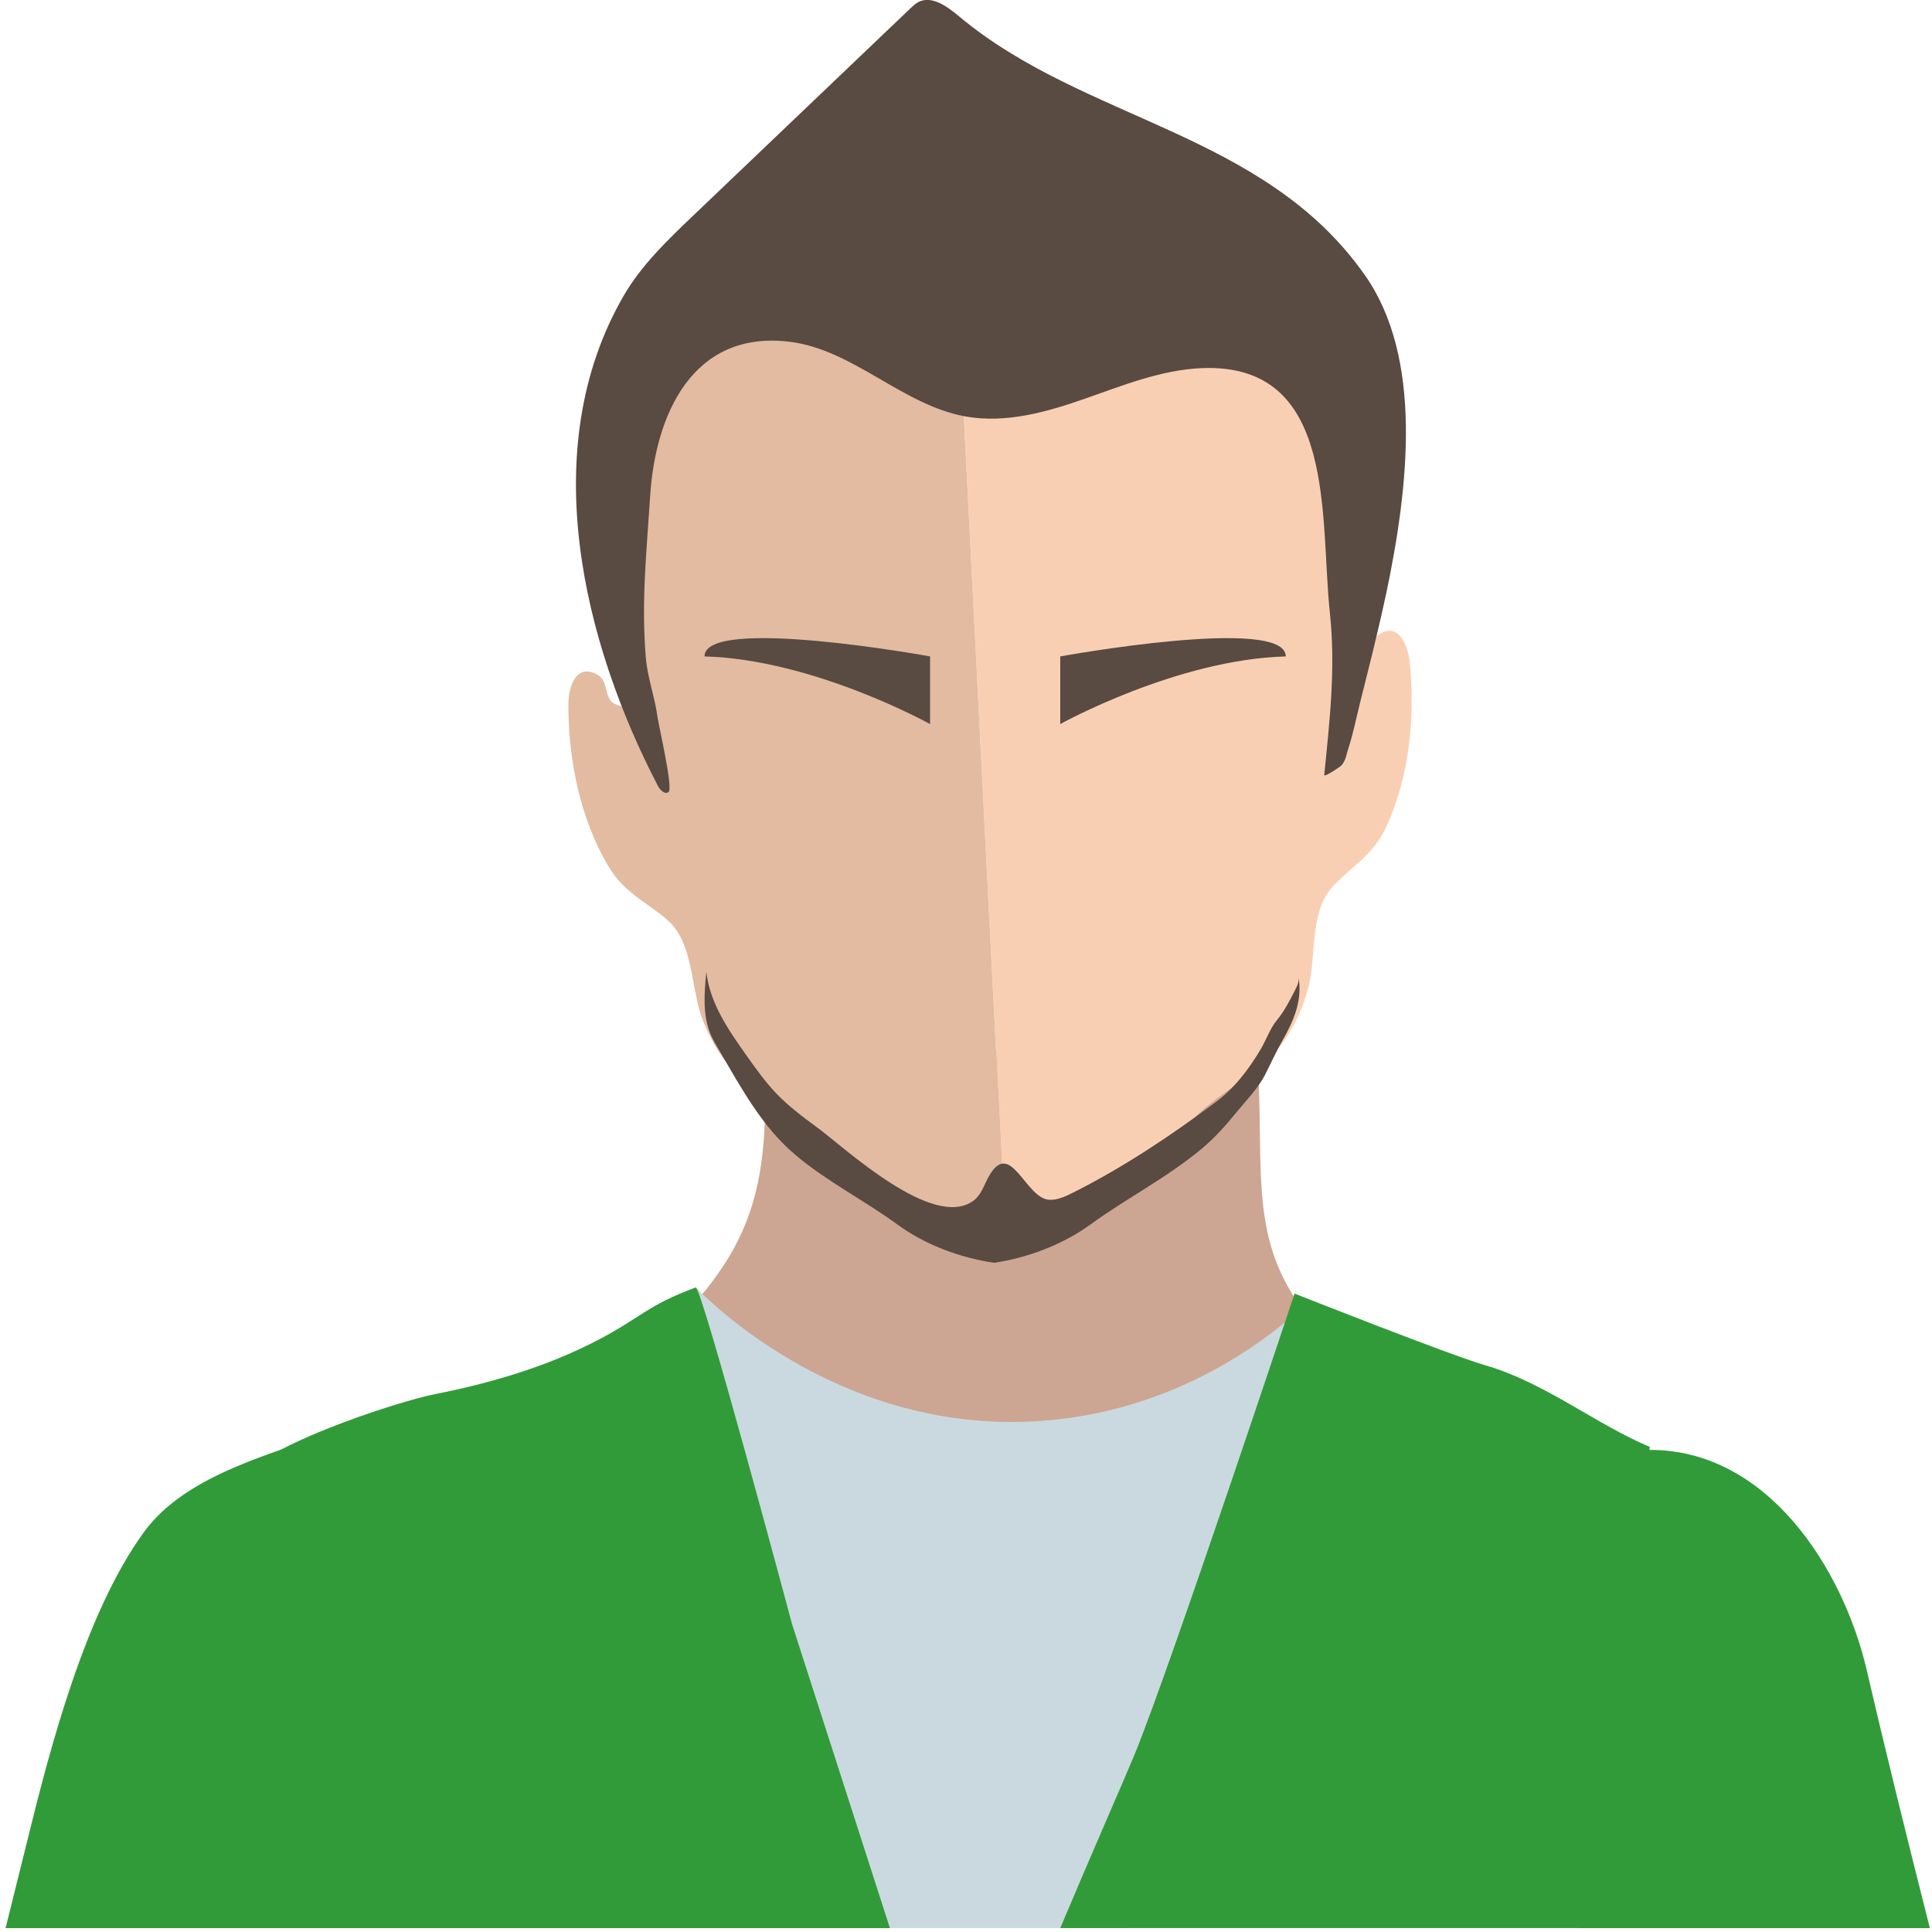
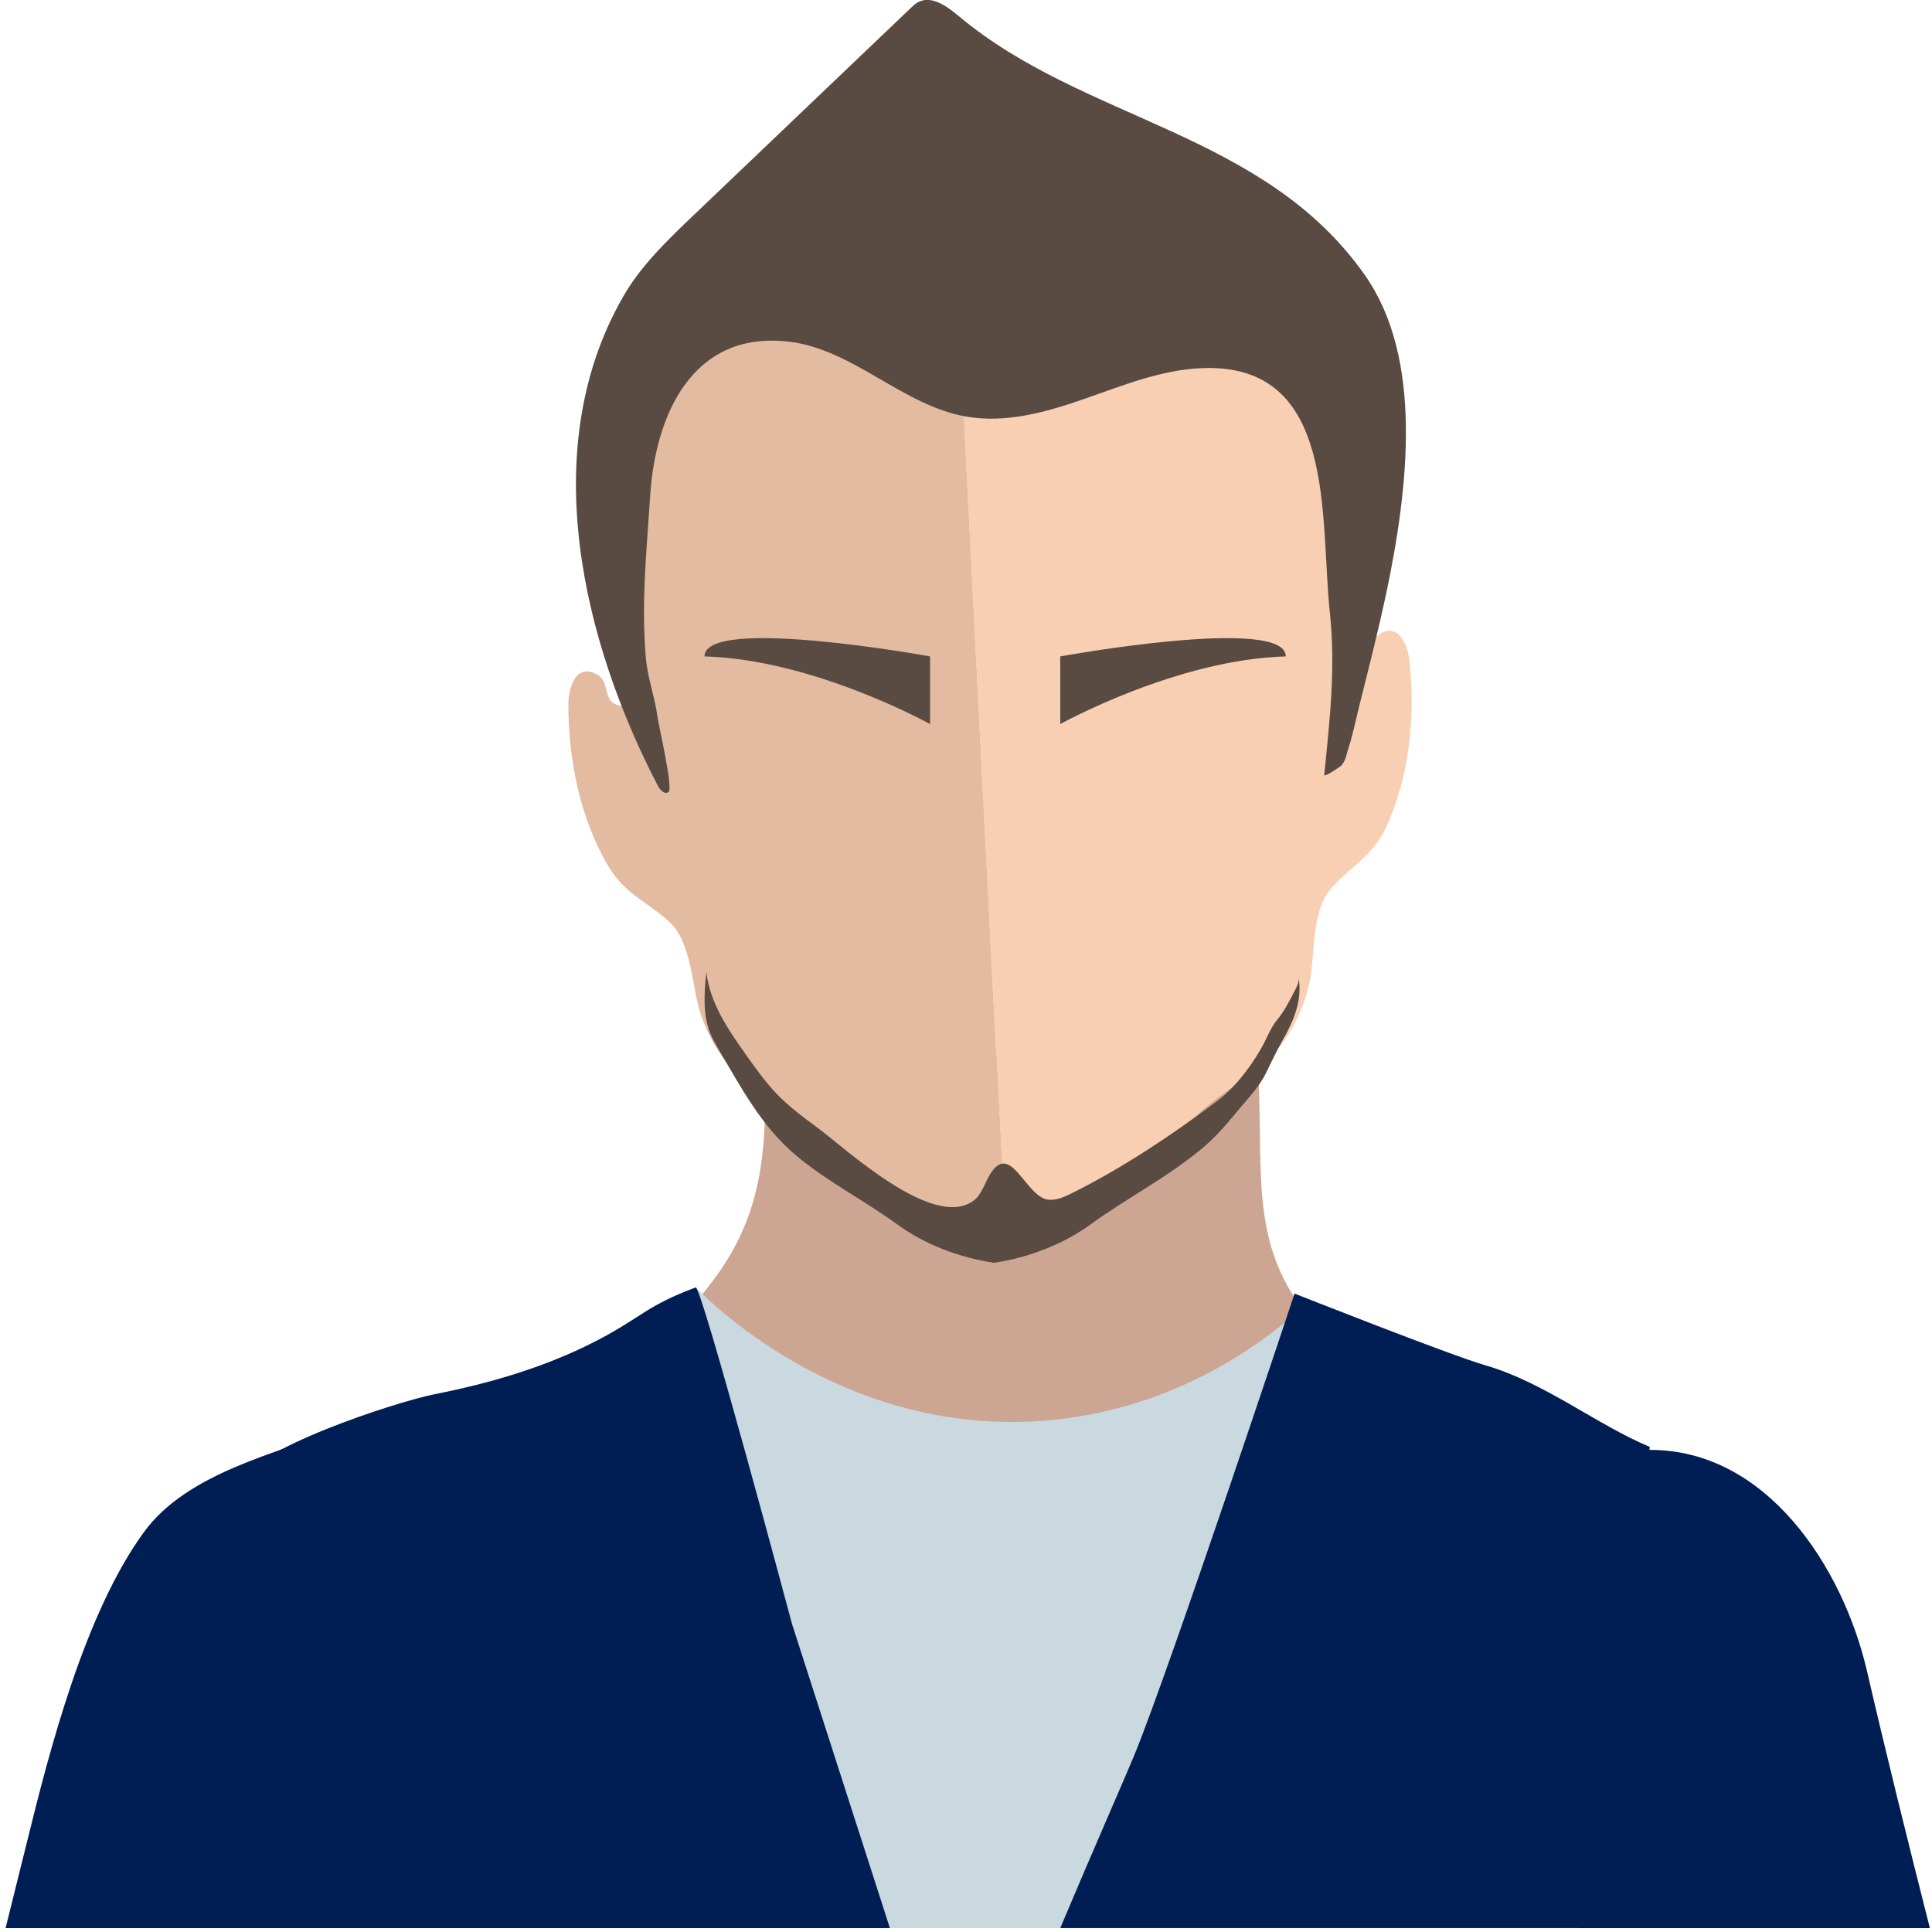
<svg xmlns="http://www.w3.org/2000/svg" width="337" height="337" viewBox="0 0 337 337" fill="none">
  <path d="M219.28 183.22L219.48 187.05C220.53 207.77 217.17 220.18 233.48 235.24C240.15 241.4 247.02 249.42 245.52 258.38C244.11 266.77 235.66 272.27 227.35 274.13C219.05 275.99 210.35 275.28 201.99 276.87C192.22 278.72 182.92 283.66 172.98 283.27C160.86 282.8 150.55 274.55 141.92 266.02C133.3 257.49 124.93 247.96 113.58 243.68C111.5 242.9 108.85 241.5 109.35 239.34C109.56 238.43 110.32 237.76 111.02 237.15C131.21 219.65 134.53 208.57 133.23 182.98L219.27 183.21L219.28 183.22Z" fill="#CCA692" />
  <path d="M169.68 63.31C174.76 64.68 181.65 58.14 184.93 55.47C190.88 50.63 197.63 46.78 204.84 44.14C210.11 42.21 215.91 40.93 221.31 42.46C229.24 44.71 234.48 52.69 235.95 60.81C238.95 77.34 230.64 94.45 233.3 111.01C233.67 113.33 234.31 118.58 238 116.05C239.53 115 238.56 112.16 240.19 110.91C243.81 108.13 245.58 112.56 245.86 115.24C246.87 124.77 245.93 135.28 241.82 144.18C239.44 149.33 235.84 150.95 232.35 154.77C228.48 159 229.56 166.86 228.29 171.96C227.43 175.43 226.03 178.62 224.05 181.45C219.83 187.49 212.12 190.59 207.22 196.13C202.63 201.32 198.4 206.48 191.91 210.01C188 212.14 182.41 212.45 177.25 212.48C176.58 212.55 175.9 212.61 175.22 212.66L167.62 62.88C168.31 63.04 169.02 63.16 169.68 63.34V63.31Z" fill="#F9CFB3" />
  <path d="M99.15 122.67C99.16 119.98 100.47 115.39 104.36 117.79C106.12 118.87 105.43 121.8 107.06 122.69C110.99 124.83 111.09 119.54 111.22 117.2C111.74 108.29 107.03 100 107.73 91.23C108.37 83.19 107.55 74.93 110.08 67.04C112.27 60.21 116.61 53.92 122.78 50.25C128.48 46.86 135.58 45.9 141.97 47.67C147.6 49.23 151.5 52.63 155.29 56.87C159.41 61.49 161.36 61.44 167.62 62.85L175.22 212.63C170.68 212.98 165.98 212.98 162.41 211.48C155.59 208.63 150.86 203.93 145.77 199.23C140.34 194.22 132.35 191.9 127.54 186.33C125.29 183.72 123.57 180.68 122.36 177.32C120.59 172.37 120.86 164.44 116.58 160.63C112.72 157.19 108.98 155.94 106.09 151.05C101.1 142.62 99.11 132.26 99.14 122.67H99.15Z" fill="#E2BBA1" />
  <path d="M241.68 104.05C240.23 110.81 238.58 117.19 237.2 122.72C236.56 125.27 236 128.12 235.19 130.56C234.83 131.63 234.79 132.56 234 133.5C233.81 133.72 230.94 135.68 230.99 135.16C231.95 125.58 233 116.48 231.97 106.87C230.2 90.32 233.29 63.29 209.69 64.21C202.61 64.49 195.89 67.22 189.2 69.56C182.51 71.9 175.38 73.9 168.4 72.64C157.42 70.66 148.86 61 137.79 59.62C120.73 57.5 114.3 72.47 113.41 86.47C112.8 96.03 111.85 104.74 112.63 114.51C112.92 118.21 114.21 121.48 114.7 125.12C114.91 126.66 117.43 137.42 116.63 138.13C116.02 138.67 115.16 137.84 114.78 137.12C101.84 112.32 93.31 78.33 108.78 51.6C111.88 46.25 116.42 41.9 120.89 37.63C133.53 25.57 146.18 13.5 158.82 1.44C159.23 1.05 159.64 0.66 160.13 0.39C162.5 -0.89 165.23 1.13 167.3 2.86C189.16 21.16 220.51 22.94 238.09 48.01C248.22 62.45 245.79 84.78 241.69 104.04L241.68 104.05Z" fill="#594A42" />
  <path d="M144.31 330.18C144.75 332.23 145.25 334.27 145.7 336.32H196.84C202.88 323.87 208.4 311.29 215.21 298.95C222.61 285.45 232.92 273.74 239.44 259.71C242.25 253.68 244.91 246.69 243.69 239.93C242.02 230.62 228.34 226.97 228.34 226.97C223.29 231.76 207.36 245.58 182.88 247.75C148.16 250.84 124.7 227.95 121.35 224.57C120.26 235.6 120.38 247.84 124.76 258.19C134.67 281.61 139.13 305.96 144.31 330.18Z" fill="#CAD9E0" />
-   <path d="M55.36 277.89C55.86 297.38 56.89 316.85 57.71 336.33H155.23L138.16 283.3C138.16 283.3 122.36 224.19 121.35 224.57C112.78 227.75 111.91 229.77 104.26 233.76C95.32 238.42 85.63 241.25 75.69 243.22C69.54 244.44 43.37 252.74 40.79 259.52C38.66 265.14 55.21 271.75 55.36 277.89Z" fill="#329B39" />
-   <path d="M277.67 336.33C280.07 308.12 284.85 279.82 287.77 252.38C278.63 248.58 269.35 241.11 259.15 238.17C252.97 236.39 225.81 225.64 225.81 225.64C225.81 225.64 204.16 290.76 197.94 305.95C196.12 310.38 190.91 322.14 184.94 336.32H277.67V336.33Z" fill="#329B39" />
-   <path d="M184.94 114.5V126.3C184.94 126.3 205.25 115.01 224.28 114.5C224.28 107.32 184.94 114.5 184.94 114.5Z" fill="#594A42" />
+   <path d="M55.36 277.89C55.86 297.38 56.89 316.85 57.71 336.33H155.23L138.16 283.3C138.16 283.3 122.36 224.19 121.35 224.57C112.78 227.75 111.91 229.77 104.26 233.76C95.32 238.42 85.63 241.25 75.69 243.22C69.54 244.44 43.37 252.74 40.79 259.52C38.66 265.14 55.21 271.75 55.36 277.89Z" fill="#001E53" />
+   <path d="M277.67 336.33C280.07 308.12 284.85 279.82 287.77 252.38C278.63 248.58 269.35 241.11 259.15 238.17C252.97 236.39 225.81 225.64 225.81 225.64C225.81 225.64 204.159 290.76 197.939 305.95C196.119 310.38 190.909 322.14 184.939 336.32H277.67V336.33Z" fill="#001E53" />
+   <path d="M184.939 114.5V126.3C184.939 126.3 205.25 115.01 224.28 114.5C224.28 107.32 184.939 114.5 184.939 114.5Z" fill="#594A42" />
  <path d="M162.23 114.5V126.3C162.23 126.3 141.92 115.01 122.89 114.5C122.89 107.32 162.23 114.5 162.23 114.5Z" fill="#594A42" />
  <path d="M226.5 170.37C226.65 171.21 226.25 172.03 225.86 172.79C224.91 174.63 224.02 176.39 222.75 177.92C221.55 179.37 220.89 181.34 219.92 182.99C217.92 186.4 215.24 189.94 212.04 192.25C204.23 198.11 195.82 203.7 187.13 208.05C185.81 208.71 184.4 209.39 182.93 209.27C178.83 208.94 176.21 198.42 172.44 205.28C171.64 206.74 171.14 208.47 169.79 209.45C162.69 214.61 147.47 200.29 142.33 196.51C139.9 194.73 137.49 192.9 135.41 190.73C133.46 188.69 131.82 186.37 130.18 184.07C127.04 179.63 123.79 174.93 123.21 169.52C122.85 173.17 122.52 177 123.94 180.39C124.33 181.33 124.85 182.2 125.36 183.07C129.24 189.65 132.84 196.49 138.8 201.5C144.32 206.14 150.82 209.41 156.62 213.65C161.2 217 167.21 219.35 173.4 220.27C179.51 219.36 185.58 216.97 190.31 213.52C196.43 209.06 203.44 205.5 209.57 200.41C211.79 198.57 213.72 196.42 215.53 194.19C217.24 192.09 219.45 189.87 220.68 187.45C221.7 185.43 222.59 183.46 223.72 181.47C225.66 178.05 227.23 174.49 226.49 170.39L226.5 170.37Z" fill="#594A42" />
-   <path d="M75.28 336.33C75.33 334.38 75.48 332.44 75.48 330.49C75.48 314.89 71.57 299.79 68.12 284.69C66.66 278.3 65.33 271.73 65.93 265.14C66.46 259.36 70.13 253.52 69.42 247.68C69.36 247.15 69.22 246.58 68.79 246.26C68.22 245.85 67.43 246.08 66.78 246.33C64.39 247.24 61.92 248.18 59.38 249.17C48.14 253.55 32.6 256.93 25.08 267.28C14.83 281.38 8.74 304.87 4.65 321.52C3.42 326.5 2.2 331.39 0.97 336.33H75.28Z" fill="#329B39" />
-   <path d="M279.58 278.5C278.54 297.8 276.48 317.04 275.32 336.33H336.63C332.8 321.22 329.06 306.18 325.65 291.45C321.46 273.39 308.13 252.7 287.55 252.91C273.29 253.06 280.11 268.96 279.59 278.5H279.58Z" fill="#329B39" />
+   <path d="M75.28 336.33C75.33 334.38 75.48 332.44 75.48 330.49C75.48 314.89 71.57 299.79 68.12 284.69C66.66 278.3 65.33 271.73 65.93 265.14C66.46 259.36 70.13 253.52 69.42 247.68C69.36 247.15 69.22 246.58 68.79 246.26C68.22 245.85 67.43 246.08 66.78 246.33C64.39 247.24 61.92 248.18 59.38 249.17C48.14 253.55 32.6 256.93 25.08 267.28C14.83 281.38 8.74 304.87 4.65 321.52C3.42 326.5 2.2 331.39 0.97 336.33H75.28Z" fill="#001E53" />
+   <path d="M279.58 278.5C278.54 297.8 276.48 317.04 275.32 336.33H336.63C332.8 321.22 329.06 306.18 325.65 291.45C321.46 273.39 308.13 252.7 287.55 252.91C273.29 253.06 280.11 268.96 279.59 278.5H279.58Z" fill="#001E53" />
</svg>
